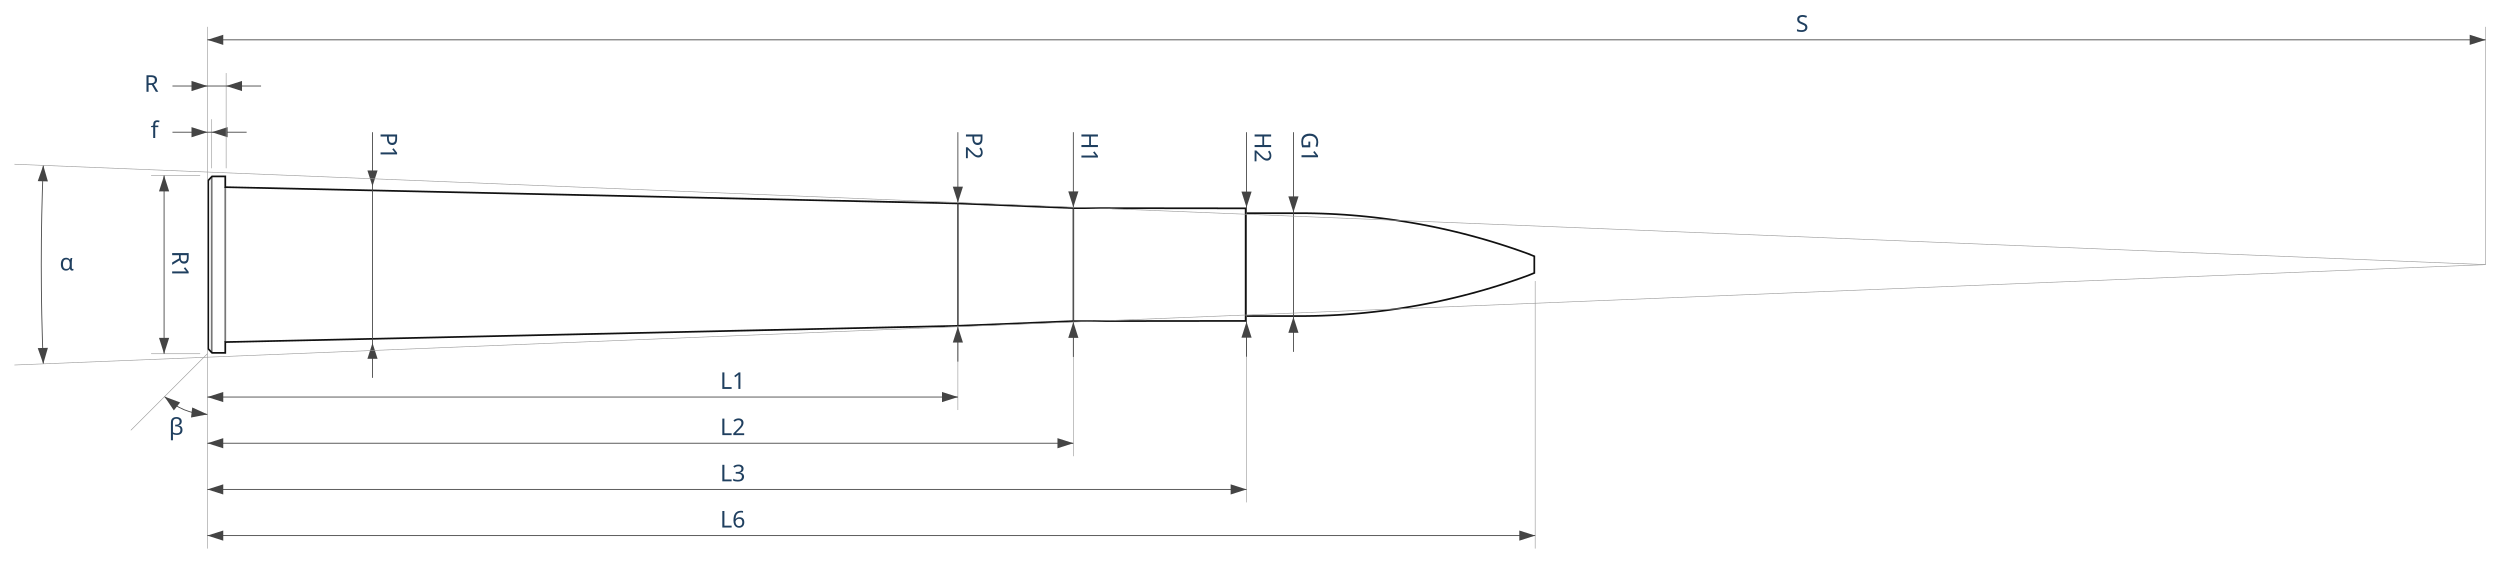
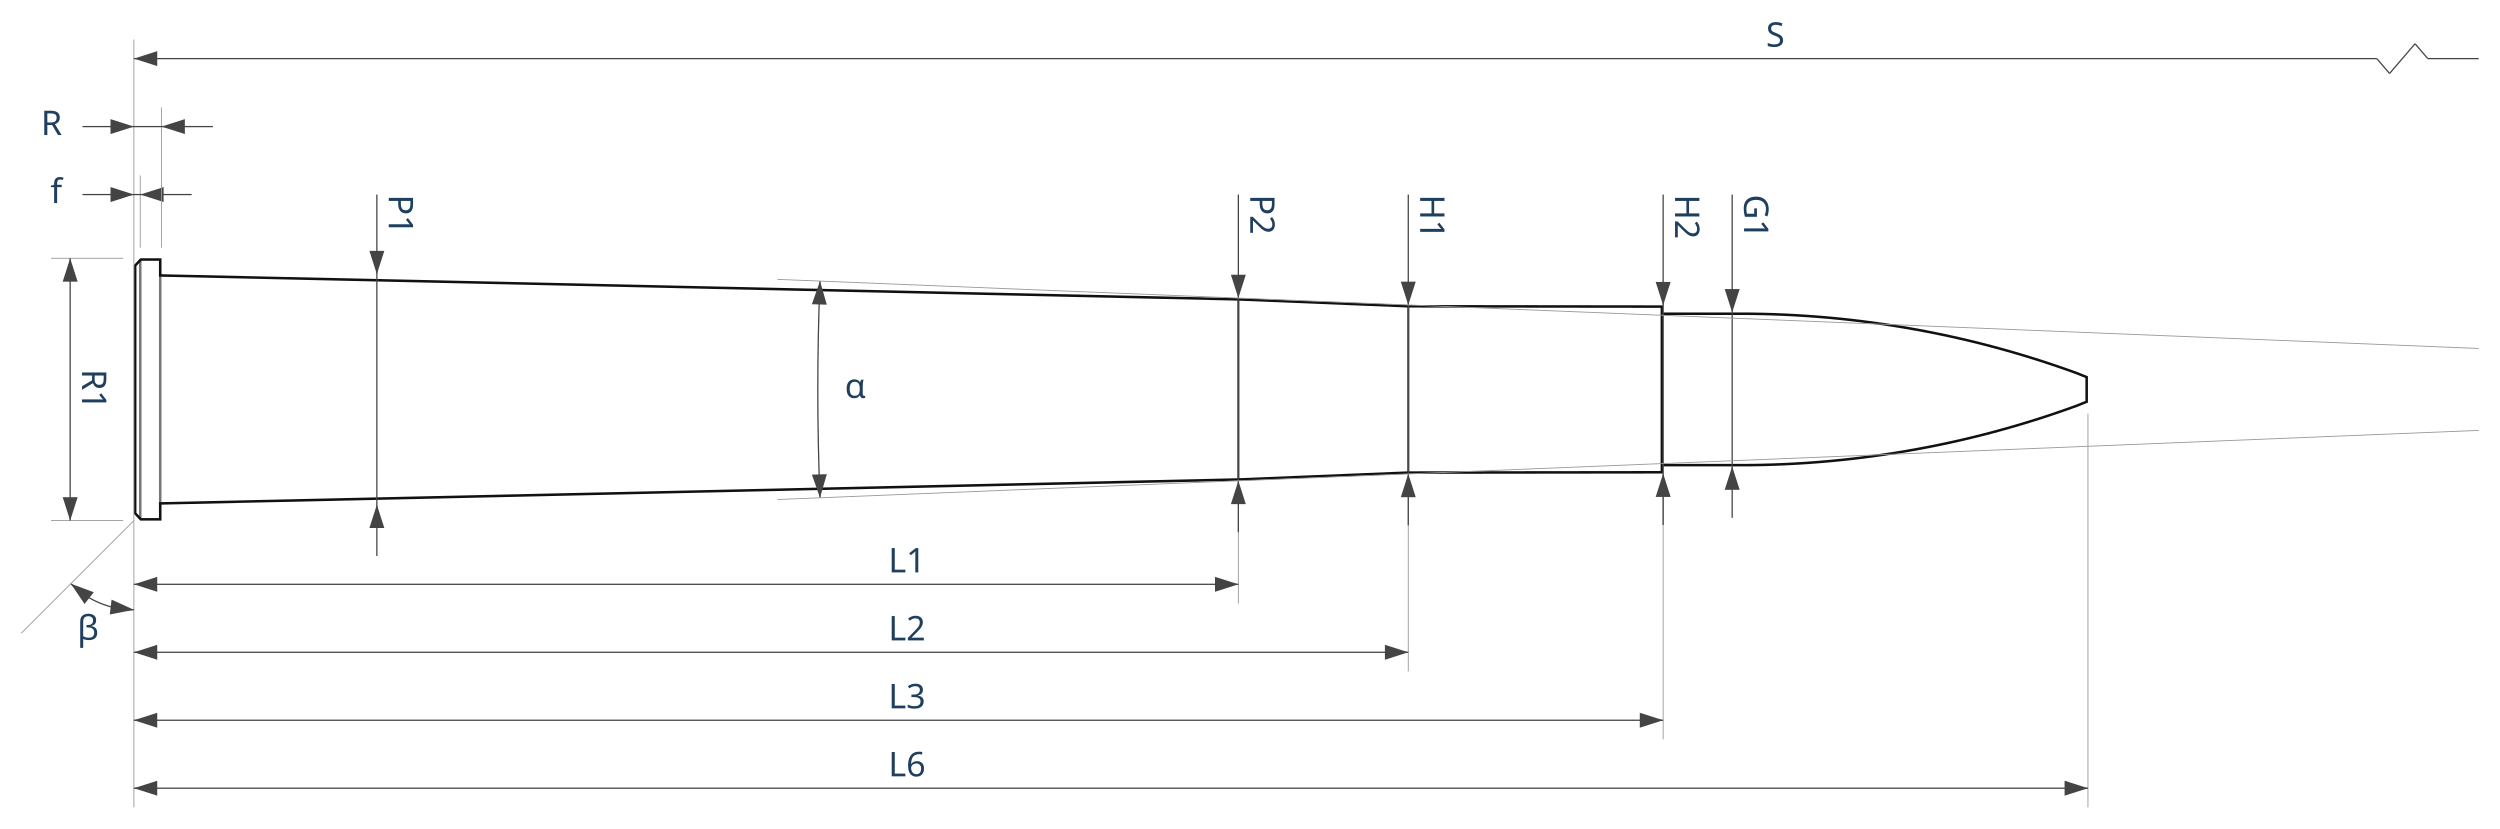
- <svg xmlns="http://www.w3.org/2000/svg" width="692.875" height="156.04" viewBox="0 0 692.875 156.04">
+ <svg xmlns="http://www.w3.org/2000/svg" width="470.813" height="156.04" viewBox="0 0 470.813 156.04">
  <defs>
    <clipPath id="contour-7_x_72_r">
-       <path d="M57.475,96.84 L58.675,98.04 L62.675,98.04 L62.675,95.04 L265.475,90.54 L297.475,89.24 L345.475,89.18 L345.475,57.5 L297.475,57.44 L265.475,56.14 L62.675,51.64 L62.675,48.64 L58.675,48.64 L57.475,49.84 Z" />
+       <path d="M25.213,96.84 L26.413,98.04 L30.413,98.04 L30.413,95.04 L233.213,90.54 L265.213,89.24 L313.213,89.18 L313.213,57.5 L265.213,57.44 L233.213,56.14 L30.413,51.64 L30.413,48.64 L26.413,48.64 L25.213,49.84 Z" />
    </clipPath>
    <clipPath id="bullet-7_x_72_r">
-       <path d="M345.475,87.84 L360.075,87.84 L362.164,87.828 L364.253,87.793 L366.341,87.734 L368.428,87.651 L370.515,87.545 L372.6,87.415 L374.683,87.262 L376.764,87.085 L378.844,86.884 L380.921,86.66 L382.995,86.413 L385.066,86.142 L387.135,85.848 L389.199,85.53 L391.26,85.19 L393.317,84.825 L395.37,84.438 L397.418,84.027 L399.462,83.594 L401.5,83.137 L403.533,82.657 L405.561,82.154 L407.583,81.629 L409.599,81.08 L411.608,80.509 L413.611,79.915 L415.607,79.299 L417.596,78.66 L419.577,77.998 L421.551,77.314 L423.517,76.608 L425.475,75.88 L425.475,70.8 L423.517,70.072 L421.551,69.366 L419.577,68.682 L417.596,68.02 L415.607,67.381 L413.611,66.765 L411.608,66.171 L409.599,65.6 L407.583,65.051 L405.561,64.526 L403.533,64.023 L401.5,63.543 L399.462,63.086 L397.418,62.653 L395.37,62.242 L393.317,61.855 L391.26,61.49 L389.199,61.15 L387.135,60.832 L385.066,60.538 L382.995,60.267 L380.921,60.02 L378.844,59.796 L376.764,59.595 L374.683,59.418 L372.6,59.265 L370.515,59.135 L368.428,59.029 L366.341,58.946 L364.253,58.887 L362.164,58.852 L360.075,58.84 L345.475,58.84 Z" />
+       <path d="M313.213,87.84 L327.813,87.84 L329.902,87.828 L331.991,87.793 L334.079,87.734 L336.166,87.651 L338.253,87.545 L340.338,87.415 L342.421,87.262 L344.503,87.085 L346.582,86.884 L348.659,86.66 L350.733,86.413 L352.805,86.142 L354.873,85.848 L356.937,85.53 L358.998,85.19 L361.056,84.825 L363.108,84.438 L365.157,84.027 L367.2,83.594 L369.238,83.137 L371.272,82.657 L373.299,82.154 L375.321,81.629 L377.337,81.08 L379.346,80.509 L381.349,79.915 L383.345,79.299 L385.334,78.66 L387.315,77.998 L389.289,77.314 L391.255,76.608 L393.213,75.88 L393.213,70.8 L391.255,70.072 L389.289,69.366 L387.315,68.682 L385.334,68.02 L383.345,67.381 L381.349,66.765 L379.346,66.171 L377.337,65.6 L375.321,65.051 L373.299,64.526 L371.272,64.023 L369.238,63.543 L367.2,63.086 L365.157,62.653 L363.108,62.242 L361.056,61.855 L358.998,61.49 L356.937,61.15 L354.873,60.832 L352.805,60.538 L350.733,60.267 L348.659,60.02 L346.582,59.796 L344.503,59.595 L342.421,59.418 L340.338,59.265 L338.253,59.135 L336.166,59.029 L334.079,58.946 L331.991,58.887 L329.902,58.852 L327.813,58.84 L313.213,58.84 Z" />
    </clipPath>
  </defs>
  <g clip-path="url(#contour-7_x_72_r)">
-     <line x1="58.675" y1="48.986" x2="58.675" y2="97.694" stroke="#777" stroke-width="0.48" />
-     <line x1="62.435" y1="51.875" x2="62.435" y2="94.805" stroke="#777" stroke-width="0.48" />
-     <line x1="265.475" y1="56.38" x2="265.475" y2="90.3" stroke="#777" stroke-width="0.48" />
-     <line x1="297.475" y1="57.68" x2="297.475" y2="89" stroke="#777" stroke-width="0.48" />
+     <line x1="26.413" y1="48.986" x2="26.413" y2="97.694" stroke="#777" stroke-width="0.48" />
+     <line x1="30.173" y1="51.875" x2="30.173" y2="94.805" stroke="#777" stroke-width="0.48" />
+     <line x1="233.213" y1="56.38" x2="233.213" y2="90.3" stroke="#777" stroke-width="0.48" />
+     <line x1="265.213" y1="57.68" x2="265.213" y2="89" stroke="#777" stroke-width="0.48" />
  </g>
  <g clip-path="url(#contour-7_x_72_r)">
-     <path d="M57.715,96.67 L58.774,97.8 L62.435,97.8 L62.435,94.805 L265.468,90.3 L297.47,89 L345.235,88.94 L345.235,57.74 L297.47,57.68 L265.468,56.38 L62.435,51.875 L62.435,48.88 L58.774,48.88 L57.715,50.01 Z" fill="none" stroke="#111" stroke-width="0.48" />
+     <path d="M25.453,96.67 L26.513,97.8 L30.173,97.8 L30.173,94.805 L233.206,90.3 L265.208,89 L312.973,88.94 L312.973,57.74 L265.208,57.68 L233.206,56.38 L30.173,51.875 L30.173,48.88 L26.513,48.88 L25.453,50.01 Z" fill="none" stroke="#111" stroke-width="0.48" />
  </g>
  <g clip-path="url(#bullet-7_x_72_r)">
-     <path d="M345.475,87.6 L360.074,87.6 L362.161,87.588 L364.247,87.553 L366.333,87.494 L368.417,87.411 L370.501,87.305 L372.583,87.176 L374.664,87.022 L376.743,86.846 L378.819,86.646 L380.894,86.422 L382.965,86.175 L385.034,85.904 L387.099,85.611 L389.162,85.293 L391.22,84.953 L393.274,84.589 L395.324,84.202 L397.37,83.792 L399.411,83.359 L401.447,82.903 L403.477,82.424 L405.502,81.922 L407.521,81.397 L409.534,80.849 L411.541,80.279 L413.541,79.685 L415.535,79.07 L417.521,78.432 L419.5,77.771 L421.471,77.088 L423.435,76.383 L425.235,75.655 L425.235,71.025 L423.435,70.297 L421.471,69.592 L419.5,68.909 L417.521,68.248 L415.535,67.61 L413.541,66.995 L411.541,66.401 L409.534,65.831 L407.521,65.283 L405.502,64.758 L403.477,64.256 L401.447,63.777 L399.411,63.321 L397.37,62.888 L395.324,62.478 L393.274,62.091 L391.22,61.727 L389.162,61.387 L387.099,61.069 L385.034,60.776 L382.965,60.505 L380.894,60.258 L378.819,60.034 L376.743,59.834 L374.664,59.658 L372.583,59.504 L370.501,59.375 L368.417,59.269 L366.333,59.186 L364.247,59.127 L362.161,59.092 L360.074,59.08 L345.475,59.08" fill="none" stroke="#111" stroke-width="0.48" />
+     <path d="M313.213,87.6 L327.813,87.6 L329.899,87.588 L331.985,87.553 L334.071,87.494 L336.156,87.411 L338.239,87.305 L340.321,87.176 L342.402,87.022 L344.481,86.846 L346.558,86.646 L348.632,86.422 L350.703,86.175 L352.772,85.904 L354.838,85.611 L356.9,85.293 L358.958,84.953 L361.012,84.589 L363.062,84.202 L365.108,83.792 L367.149,83.359 L369.185,82.903 L371.215,82.424 L373.24,81.922 L375.259,81.397 L377.272,80.849 L379.279,80.279 L381.279,79.685 L383.273,79.07 L385.259,78.432 L387.238,77.771 L389.209,77.088 L391.173,76.383 L392.973,75.655 L392.973,71.025 L391.173,70.297 L389.209,69.592 L387.238,68.909 L385.259,68.248 L383.273,67.61 L381.279,66.995 L379.279,66.401 L377.272,65.831 L375.259,65.283 L373.24,64.758 L371.215,64.256 L369.185,63.777 L367.149,63.321 L365.108,62.888 L363.062,62.478 L361.012,62.091 L358.958,61.727 L356.9,61.387 L354.838,61.069 L352.772,60.776 L350.703,60.505 L348.632,60.258 L346.558,60.034 L344.481,59.834 L342.402,59.658 L340.321,59.504 L338.239,59.375 L336.156,59.269 L334.071,59.186 L331.985,59.127 L329.899,59.092 L327.813,59.08 L313.213,59.08" fill="none" stroke="#111" stroke-width="0.48" />
  </g>
-   <line x1="57.475" y1="7.440" x2="57.475" y2="152.040" stroke="#999" stroke-width="0.168" />
-   <line x1="265.475" y1="92.540" x2="265.475" y2="113.640" stroke="#999" stroke-width="0.168" />
-   <line x1="57.475" y1="110.040" x2="265.475" y2="110.040" stroke="#444" stroke-width="0.24" />
-   <path d="M57.475,110.040 L61.875,108.632 L61.875,111.448 Z" fill="#444" />
-   <path d="M265.475,110.040 L261.075,111.448 L261.075,108.632 Z" fill="#444" />
-   <text x="203.075" y="107.800" font-size="6.4" text-anchor="middle" fill="#1f3f5f" font-family="sans-serif">L1</text>
-   <line x1="297.475" y1="91.240" x2="297.475" y2="126.440" stroke="#999" stroke-width="0.168" />
-   <line x1="57.475" y1="122.840" x2="297.475" y2="122.840" stroke="#444" stroke-width="0.24" />
-   <path d="M57.475,122.840 L61.875,121.432 L61.875,124.248 Z" fill="#444" />
-   <path d="M297.475,122.840 L293.075,124.248 L293.075,121.432 Z" fill="#444" />
-   <text x="203.075" y="120.600" font-size="6.4" text-anchor="middle" fill="#1f3f5f" font-family="sans-serif">L2</text>
-   <line x1="345.475" y1="91.180" x2="345.475" y2="139.240" stroke="#999" stroke-width="0.168" />
-   <line x1="57.475" y1="135.640" x2="345.475" y2="135.640" stroke="#444" stroke-width="0.24" />
-   <path d="M57.475,135.640 L61.875,134.232 L61.875,137.048 Z" fill="#444" />
-   <path d="M345.475,135.640 L341.075,137.048 L341.075,134.232 Z" fill="#444" />
-   <text x="203.075" y="133.400" font-size="6.4" text-anchor="middle" fill="#1f3f5f" font-family="sans-serif">L3</text>
-   <line x1="425.475" y1="77.880" x2="425.475" y2="152.040" stroke="#999" stroke-width="0.168" />
-   <line x1="57.475" y1="148.440" x2="425.475" y2="148.440" stroke="#444" stroke-width="0.24" />
-   <path d="M57.475,148.440 L61.875,147.032 L61.875,149.848 Z" fill="#444" />
-   <path d="M425.475,148.440 L421.075,149.848 L421.075,147.032 Z" fill="#444" />
-   <text x="203.075" y="146.200" font-size="6.4" text-anchor="middle" fill="#1f3f5f" font-family="sans-serif">L6</text>
-   <line x1="688.875" y1="73.340" x2="688.875" y2="7.440" stroke="#999" stroke-width="0.168" />
-   <line x1="57.475" y1="11.040" x2="688.875" y2="11.040" stroke="#444" stroke-width="0.24" />
-   <path d="M57.475,11.040 L61.875,9.632 L61.875,12.448 Z" fill="#444" />
-   <path d="M688.875,11.040 L684.475,12.448 L684.475,9.632 Z" fill="#444" />
-   <text x="499.455" y="8.800" font-size="6.4" text-anchor="middle" fill="#1f3f5f" font-family="sans-serif">S</text>
-   <line x1="58.675" y1="46.640" x2="58.675" y2="33.040" stroke="#999" stroke-width="0.168" />
-   <line x1="47.795" y1="36.640" x2="68.355" y2="36.640" stroke="#444" stroke-width="0.24" />
-   <path d="M57.475,36.640 L53.075,38.048 L53.075,35.232 Z" fill="#444" />
-   <path d="M58.675,36.640 L63.075,35.232 L63.075,38.048 Z" fill="#444" />
-   <text x="43.955" y="38.240" font-size="6.4" text-anchor="end" fill="#1f3f5f" font-family="sans-serif">f</text>
-   <line x1="62.675" y1="46.640" x2="62.675" y2="20.240" stroke="#999" stroke-width="0.168" />
-   <line x1="47.795" y1="23.840" x2="72.355" y2="23.840" stroke="#444" stroke-width="0.24" />
-   <path d="M57.475,23.840 L53.075,25.248 L53.075,22.432 Z" fill="#444" />
-   <path d="M62.675,23.840 L67.075,22.432 L67.075,25.248 Z" fill="#444" />
-   <text x="43.955" y="25.440" font-size="6.4" text-anchor="end" fill="#1f3f5f" font-family="sans-serif">R</text>
-   <line x1="103.235" y1="36.640" x2="103.235" y2="104.720" stroke="#444" stroke-width="0.24" />
-   <path d="M103.235,51.640 L101.827,47.240 L104.643,47.240 Z" fill="#444" />
-   <path d="M103.235,95.040 L104.643,99.440 L101.827,99.440 Z" fill="#444" />
-   <text x="105.475" y="36.640" font-size="6.4" text-anchor="start" fill="#1f3f5f" font-family="sans-serif" transform="rotate(90 105.475 36.640)">P1</text>
-   <line x1="265.475" y1="36.640" x2="265.475" y2="100.220" stroke="#444" stroke-width="0.24" />
-   <path d="M265.475,56.140 L264.067,51.740 L266.883,51.740 Z" fill="#444" />
-   <path d="M265.475,90.540 L266.883,94.940 L264.067,94.940 Z" fill="#444" />
-   <text x="267.715" y="36.640" font-size="6.4" text-anchor="start" fill="#1f3f5f" font-family="sans-serif" transform="rotate(90 267.715 36.640)">P2</text>
-   <line x1="297.475" y1="36.640" x2="297.475" y2="98.920" stroke="#444" stroke-width="0.24" />
-   <path d="M297.475,57.440 L296.067,53.040 L298.883,53.040 Z" fill="#444" />
-   <path d="M297.475,89.240 L298.883,93.640 L296.067,93.640 Z" fill="#444" />
-   <text x="299.715" y="36.640" font-size="6.4" text-anchor="start" fill="#1f3f5f" font-family="sans-serif" transform="rotate(90 299.715 36.640)">H1</text>
-   <line x1="345.475" y1="36.640" x2="345.475" y2="98.860" stroke="#444" stroke-width="0.24" />
-   <path d="M345.475,57.500 L344.067,53.100 L346.883,53.100 Z" fill="#444" />
-   <path d="M345.475,89.180 L346.883,93.580 L344.067,93.580 Z" fill="#444" />
-   <text x="347.715" y="36.640" font-size="6.4" text-anchor="start" fill="#1f3f5f" font-family="sans-serif" transform="rotate(90 347.715 36.640)">H2</text>
-   <line x1="358.475" y1="36.640" x2="358.475" y2="97.520" stroke="#444" stroke-width="0.24" />
-   <path d="M358.475,58.840 L357.067,54.440 L359.883,54.440 Z" fill="#444" />
-   <path d="M358.475,87.840 L359.883,92.240 L357.067,92.240 Z" fill="#444" />
-   <text x="360.715" y="36.640" font-size="6.4" text-anchor="start" fill="#1f3f5f" font-family="sans-serif" transform="rotate(90 360.715 36.640)">G1</text>
-   <line x1="55.475" y1="48.640" x2="41.875" y2="48.640" stroke="#999" stroke-width="0.168" />
-   <line x1="55.475" y1="98.040" x2="41.875" y2="98.040" stroke="#999" stroke-width="0.168" />
-   <line x1="45.475" y1="48.640" x2="45.475" y2="98.040" stroke="#444" stroke-width="0.24" />
-   <path d="M45.475,48.640 L46.883,53.040 L44.067,53.040 Z" fill="#444" />
-   <path d="M45.475,98.040 L44.067,93.640 L46.883,93.640 Z" fill="#444" />
-   <text x="47.715" y="73.340" font-size="6.4" text-anchor="middle" fill="#1f3f5f" font-family="sans-serif" transform="rotate(90 47.715 73.340)">R1</text>
-   <path d="M11.993,45.841 A677.440,677.440 0 0 0 11.993,100.839" fill="none" stroke="#444" stroke-width="0.24" />
-   <path d="M11.993,45.841 L13.276,50.280 L10.461,50.200 Z" fill="#444" />
-   <path d="M11.993,100.839 L10.461,96.480 L13.276,96.400 Z" fill="#444" />
-   <line x1="688.875" y1="73.340" x2="4.000" y2="45.517" stroke="#999" stroke-width="0.168" />
-   <line x1="688.875" y1="73.340" x2="4.000" y2="101.163" stroke="#999" stroke-width="0.168" />
-   <text x="18.475" y="74.940" font-size="6.4" text-anchor="middle" fill="#1f3f5f" font-family="sans-serif">α</text>
-   <path d="M57.475,114.840 A16.800,16.800 0 0 1 45.596,109.919" fill="none" stroke="#444" stroke-width="0.24" />
-   <path d="M57.475,114.840 L52.940,115.721 L53.271,112.925 Z" fill="#444" />
-   <path d="M45.596,109.919 L49.923,111.538 L48.179,113.749 Z" fill="#444" />
-   <line x1="57.475" y1="98.040" x2="36.262" y2="119.253" stroke="#999" stroke-width="0.168" />
-   <text x="48.842" y="120.483" font-size="6.4" text-anchor="middle" fill="#1f3f5f" font-family="sans-serif">β</text>
+   <line x1="25.213" y1="7.440" x2="25.213" y2="152.040" stroke="#999" stroke-width="0.168" />
+   <line x1="233.213" y1="92.540" x2="233.213" y2="113.640" stroke="#999" stroke-width="0.168" />
+   <line x1="25.213" y1="110.040" x2="233.213" y2="110.040" stroke="#444" stroke-width="0.24" />
+   <path d="M25.213,110.040 L29.613,108.632 L29.613,111.448 Z" fill="#444" />
+   <path d="M233.213,110.040 L228.813,111.448 L228.813,108.632 Z" fill="#444" />
+   <text x="170.813" y="107.800" font-size="6.4" text-anchor="middle" fill="#1f3f5f" font-family="sans-serif">L1</text>
+   <line x1="265.213" y1="91.240" x2="265.213" y2="126.440" stroke="#999" stroke-width="0.168" />
+   <line x1="25.213" y1="122.840" x2="265.213" y2="122.840" stroke="#444" stroke-width="0.24" />
+   <path d="M25.213,122.840 L29.613,121.432 L29.613,124.248 Z" fill="#444" />
+   <path d="M265.213,122.840 L260.813,124.248 L260.813,121.432 Z" fill="#444" />
+   <text x="170.813" y="120.600" font-size="6.4" text-anchor="middle" fill="#1f3f5f" font-family="sans-serif">L2</text>
+   <line x1="313.213" y1="91.180" x2="313.213" y2="139.240" stroke="#999" stroke-width="0.168" />
+   <line x1="25.213" y1="135.640" x2="313.213" y2="135.640" stroke="#444" stroke-width="0.24" />
+   <path d="M25.213,135.640 L29.613,134.232 L29.613,137.048 Z" fill="#444" />
+   <path d="M313.213,135.640 L308.813,137.048 L308.813,134.232 Z" fill="#444" />
+   <text x="170.813" y="133.400" font-size="6.4" text-anchor="middle" fill="#1f3f5f" font-family="sans-serif">L3</text>
+   <line x1="393.213" y1="77.880" x2="393.213" y2="152.040" stroke="#999" stroke-width="0.168" />
+   <line x1="25.213" y1="148.440" x2="393.213" y2="148.440" stroke="#444" stroke-width="0.24" />
+   <path d="M25.213,148.440 L29.613,147.032 L29.613,149.848 Z" fill="#444" />
+   <path d="M393.213,148.440 L388.813,149.848 L388.813,147.032 Z" fill="#444" />
+   <text x="170.813" y="146.200" font-size="6.4" text-anchor="middle" fill="#1f3f5f" font-family="sans-serif">L6</text>
+   <line x1="25.213" y1="11.040" x2="447.613" y2="11.040" stroke="#444" stroke-width="0.24" />
+   <line x1="447.613" y1="11.040" x2="450.013" y2="13.840" stroke="#444" stroke-width="0.24" />
+   <line x1="450.013" y1="13.840" x2="454.813" y2="8.240" stroke="#444" stroke-width="0.24" />
+   <line x1="454.813" y1="8.240" x2="457.213" y2="11.040" stroke="#444" stroke-width="0.24" />
+   <line x1="457.213" y1="11.040" x2="466.813" y2="11.040" stroke="#444" stroke-width="0.24" />
+   <path d="M25.213,11.040 L29.613,9.632 L29.613,12.448 Z" fill="#444" />
+   <text x="334.333" y="8.800" font-size="6.4" text-anchor="middle" fill="#1f3f5f" font-family="sans-serif">S</text>
+   <line x1="26.413" y1="46.640" x2="26.413" y2="33.040" stroke="#999" stroke-width="0.168" />
+   <line x1="15.533" y1="36.640" x2="36.093" y2="36.640" stroke="#444" stroke-width="0.24" />
+   <path d="M25.213,36.640 L20.813,38.048 L20.813,35.232 Z" fill="#444" />
+   <path d="M26.413,36.640 L30.813,35.232 L30.813,38.048 Z" fill="#444" />
+   <text x="11.693" y="38.240" font-size="6.4" text-anchor="end" fill="#1f3f5f" font-family="sans-serif">f</text>
+   <line x1="30.413" y1="46.640" x2="30.413" y2="20.240" stroke="#999" stroke-width="0.168" />
+   <line x1="15.533" y1="23.840" x2="40.093" y2="23.840" stroke="#444" stroke-width="0.24" />
+   <path d="M25.213,23.840 L20.813,25.248 L20.813,22.432 Z" fill="#444" />
+   <path d="M30.413,23.840 L34.813,22.432 L34.813,25.248 Z" fill="#444" />
+   <text x="11.693" y="25.440" font-size="6.4" text-anchor="end" fill="#1f3f5f" font-family="sans-serif">R</text>
+   <line x1="70.973" y1="36.640" x2="70.973" y2="104.720" stroke="#444" stroke-width="0.24" />
+   <path d="M70.973,51.640 L69.565,47.240 L72.381,47.240 Z" fill="#444" />
+   <path d="M70.973,95.040 L72.381,99.440 L69.565,99.440 Z" fill="#444" />
+   <text x="73.213" y="36.640" font-size="6.4" text-anchor="start" fill="#1f3f5f" font-family="sans-serif" transform="rotate(90 73.213 36.640)">P1</text>
+   <line x1="233.213" y1="36.640" x2="233.213" y2="100.220" stroke="#444" stroke-width="0.24" />
+   <path d="M233.213,56.140 L231.805,51.740 L234.621,51.740 Z" fill="#444" />
+   <path d="M233.213,90.540 L234.621,94.940 L231.805,94.940 Z" fill="#444" />
+   <text x="235.453" y="36.640" font-size="6.4" text-anchor="start" fill="#1f3f5f" font-family="sans-serif" transform="rotate(90 235.453 36.640)">P2</text>
+   <line x1="265.213" y1="36.640" x2="265.213" y2="98.920" stroke="#444" stroke-width="0.24" />
+   <path d="M265.213,57.440 L263.805,53.040 L266.621,53.040 Z" fill="#444" />
+   <path d="M265.213,89.240 L266.621,93.640 L263.805,93.640 Z" fill="#444" />
+   <text x="267.453" y="36.640" font-size="6.4" text-anchor="start" fill="#1f3f5f" font-family="sans-serif" transform="rotate(90 267.453 36.640)">H1</text>
+   <line x1="313.213" y1="36.640" x2="313.213" y2="98.860" stroke="#444" stroke-width="0.24" />
+   <path d="M313.213,57.500 L311.805,53.100 L314.621,53.100 Z" fill="#444" />
+   <path d="M313.213,89.180 L314.621,93.580 L311.805,93.580 Z" fill="#444" />
+   <text x="315.453" y="36.640" font-size="6.4" text-anchor="start" fill="#1f3f5f" font-family="sans-serif" transform="rotate(90 315.453 36.640)">H2</text>
+   <line x1="326.213" y1="36.640" x2="326.213" y2="97.520" stroke="#444" stroke-width="0.24" />
+   <path d="M326.213,58.840 L324.805,54.440 L327.621,54.440 Z" fill="#444" />
+   <path d="M326.213,87.840 L327.621,92.240 L324.805,92.240 Z" fill="#444" />
+   <text x="328.453" y="36.640" font-size="6.4" text-anchor="start" fill="#1f3f5f" font-family="sans-serif" transform="rotate(90 328.453 36.640)">G1</text>
+   <line x1="23.213" y1="48.640" x2="9.613" y2="48.640" stroke="#999" stroke-width="0.168" />
+   <line x1="23.213" y1="98.040" x2="9.613" y2="98.040" stroke="#999" stroke-width="0.168" />
+   <line x1="13.213" y1="48.640" x2="13.213" y2="98.040" stroke="#444" stroke-width="0.24" />
+   <path d="M13.213,48.640 L14.621,53.040 L11.805,53.040 Z" fill="#444" />
+   <path d="M13.213,98.040 L11.805,93.640 L14.621,93.640 Z" fill="#444" />
+   <text x="15.453" y="73.340" font-size="6.4" text-anchor="middle" fill="#1f3f5f" font-family="sans-serif" transform="rotate(90 15.453 73.340)">R1</text>
+   <path d="M154.427,52.938 A502.600,502.600 0 0 0 154.427,93.742" fill="none" stroke="#444" stroke-width="0.24" />
+   <path d="M154.427,52.938 L155.710,57.377 L152.895,57.297 Z" fill="#444" />
+   <path d="M154.427,93.742 L152.895,89.383 L155.710,89.303 Z" fill="#444" />
+   <line x1="466.813" y1="65.629" x2="146.434" y2="52.614" stroke="#999" stroke-width="0.168" />
+   <line x1="466.813" y1="81.051" x2="146.434" y2="94.066" stroke="#999" stroke-width="0.168" />
+   <text x="161.053" y="74.940" font-size="6.4" text-anchor="middle" fill="#1f3f5f" font-family="sans-serif">α</text>
+   <path d="M25.213,114.840 A16.800,16.800 0 0 1 13.334,109.919" fill="none" stroke="#444" stroke-width="0.24" />
+   <path d="M25.213,114.840 L20.678,115.721 L21.009,112.925 Z" fill="#444" />
+   <path d="M13.334,109.919 L17.661,111.538 L15.918,113.749 Z" fill="#444" />
+   <line x1="25.213" y1="98.040" x2="4.000" y2="119.253" stroke="#999" stroke-width="0.168" />
+   <text x="16.580" y="120.483" font-size="6.4" text-anchor="middle" fill="#1f3f5f" font-family="sans-serif">β</text>
</svg>
